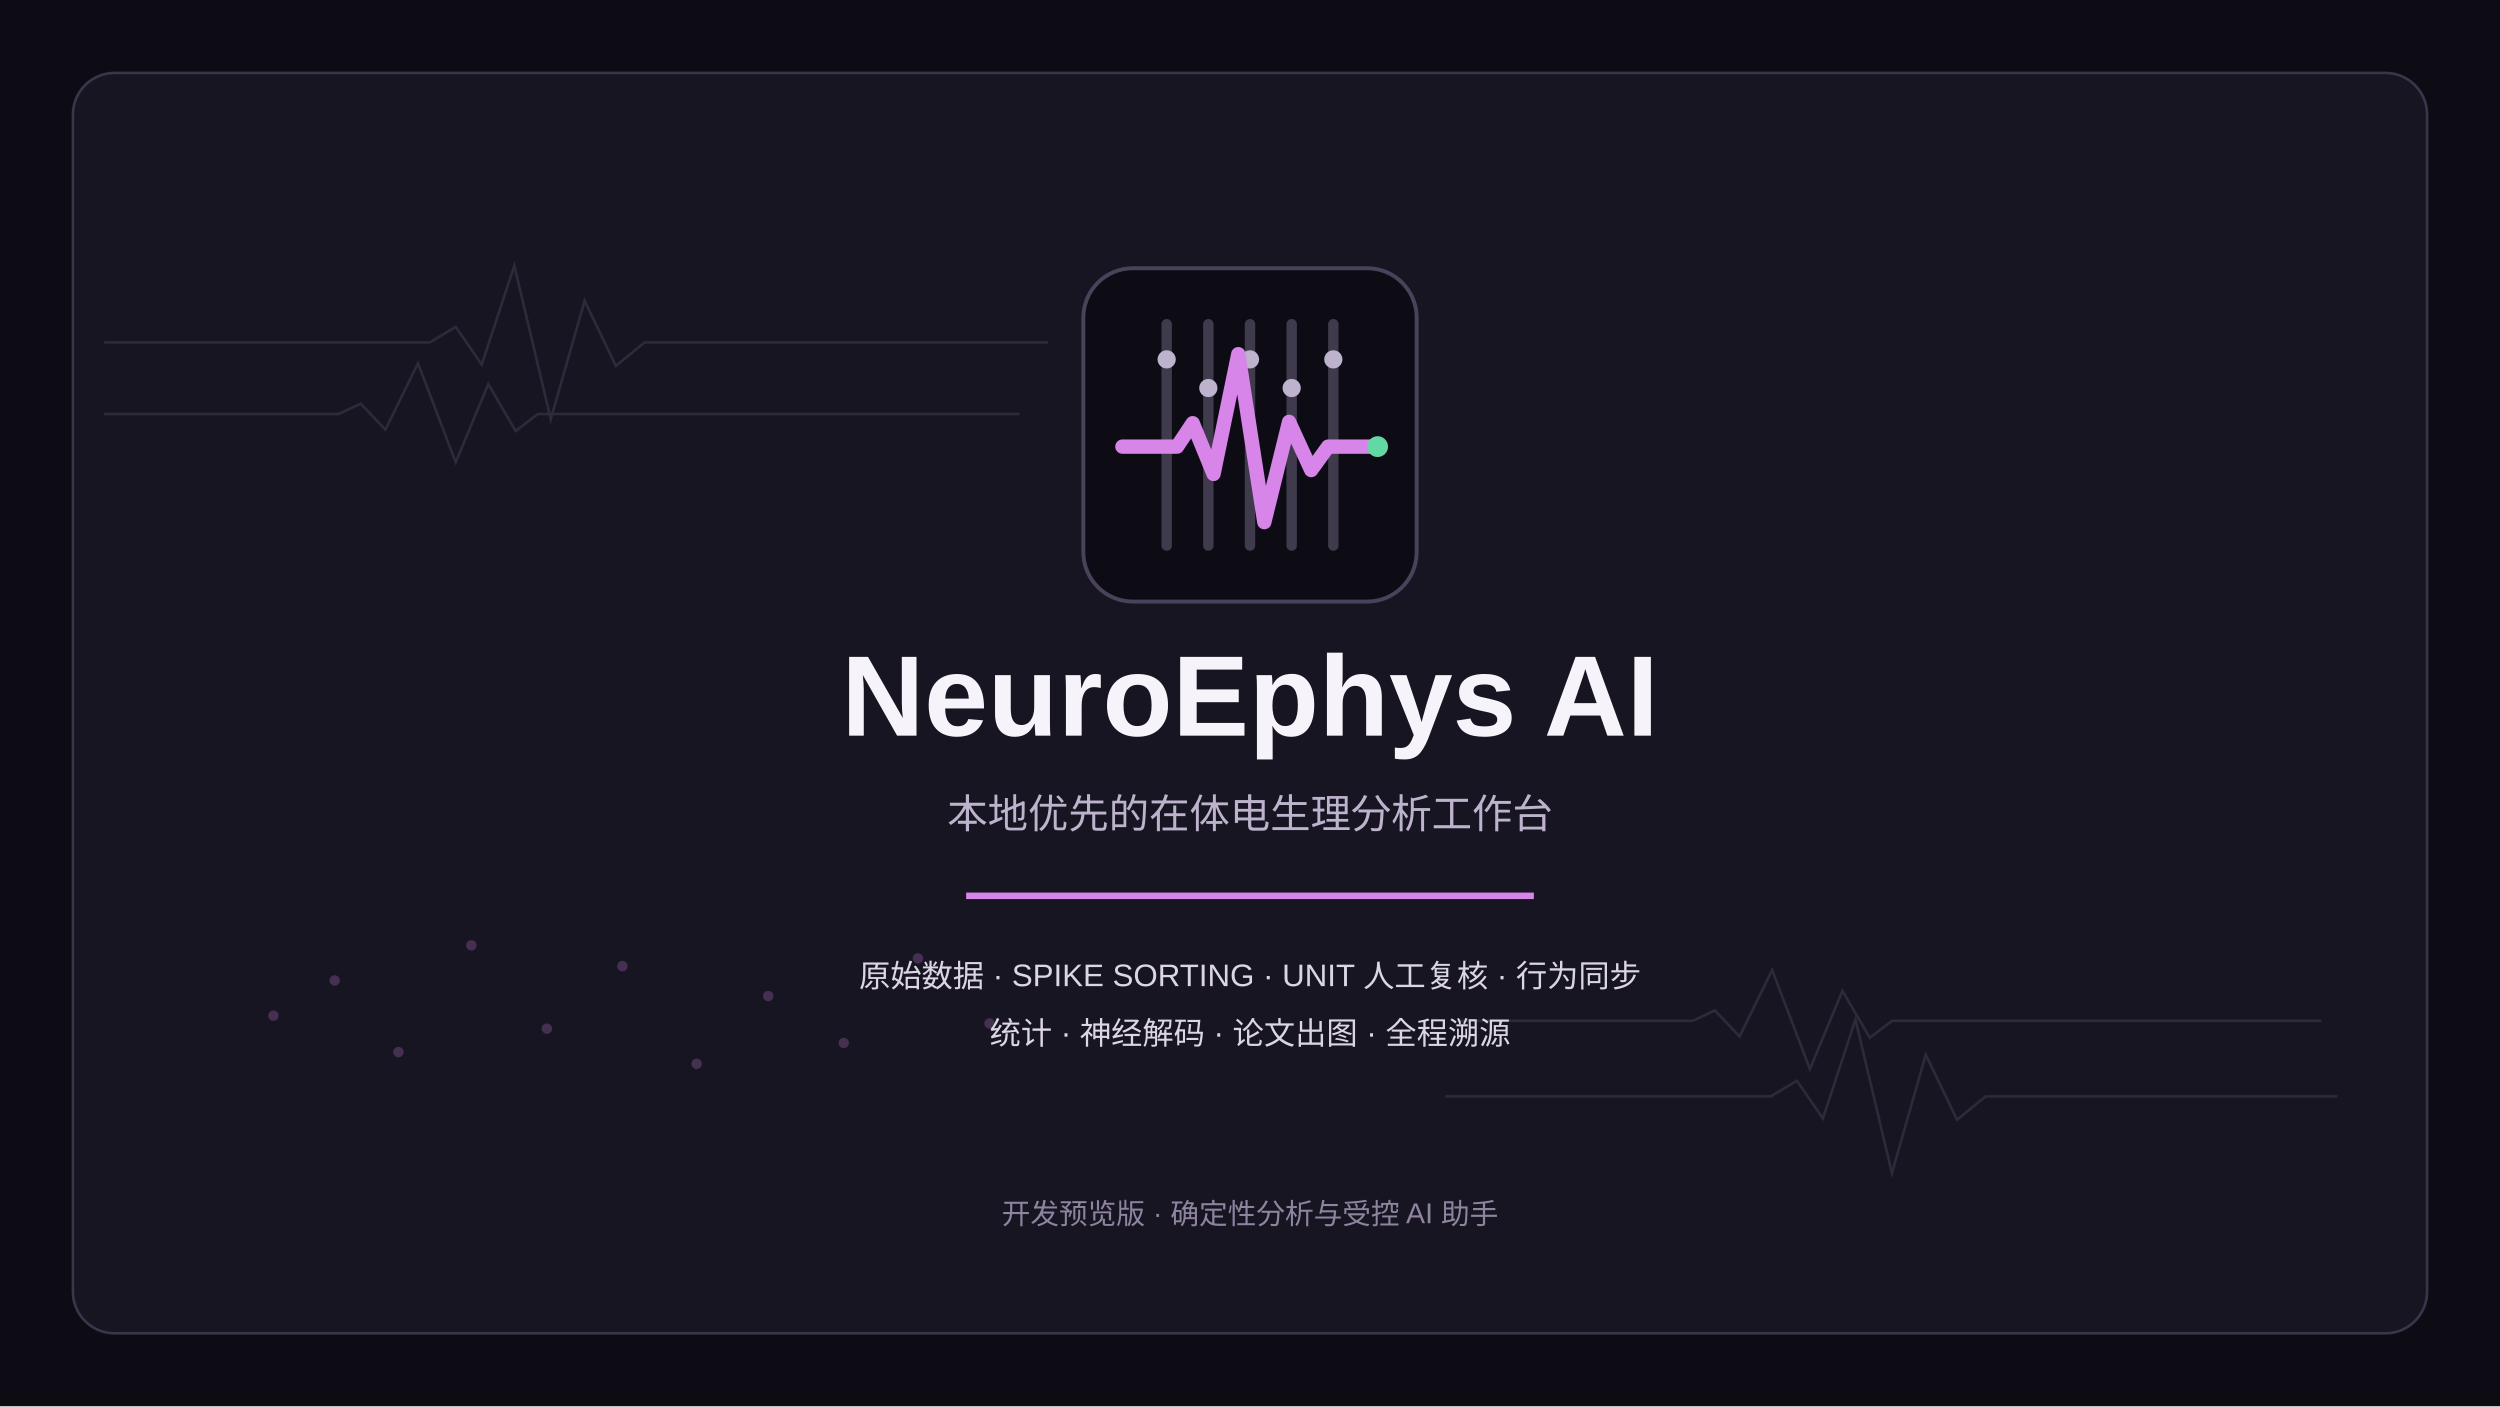
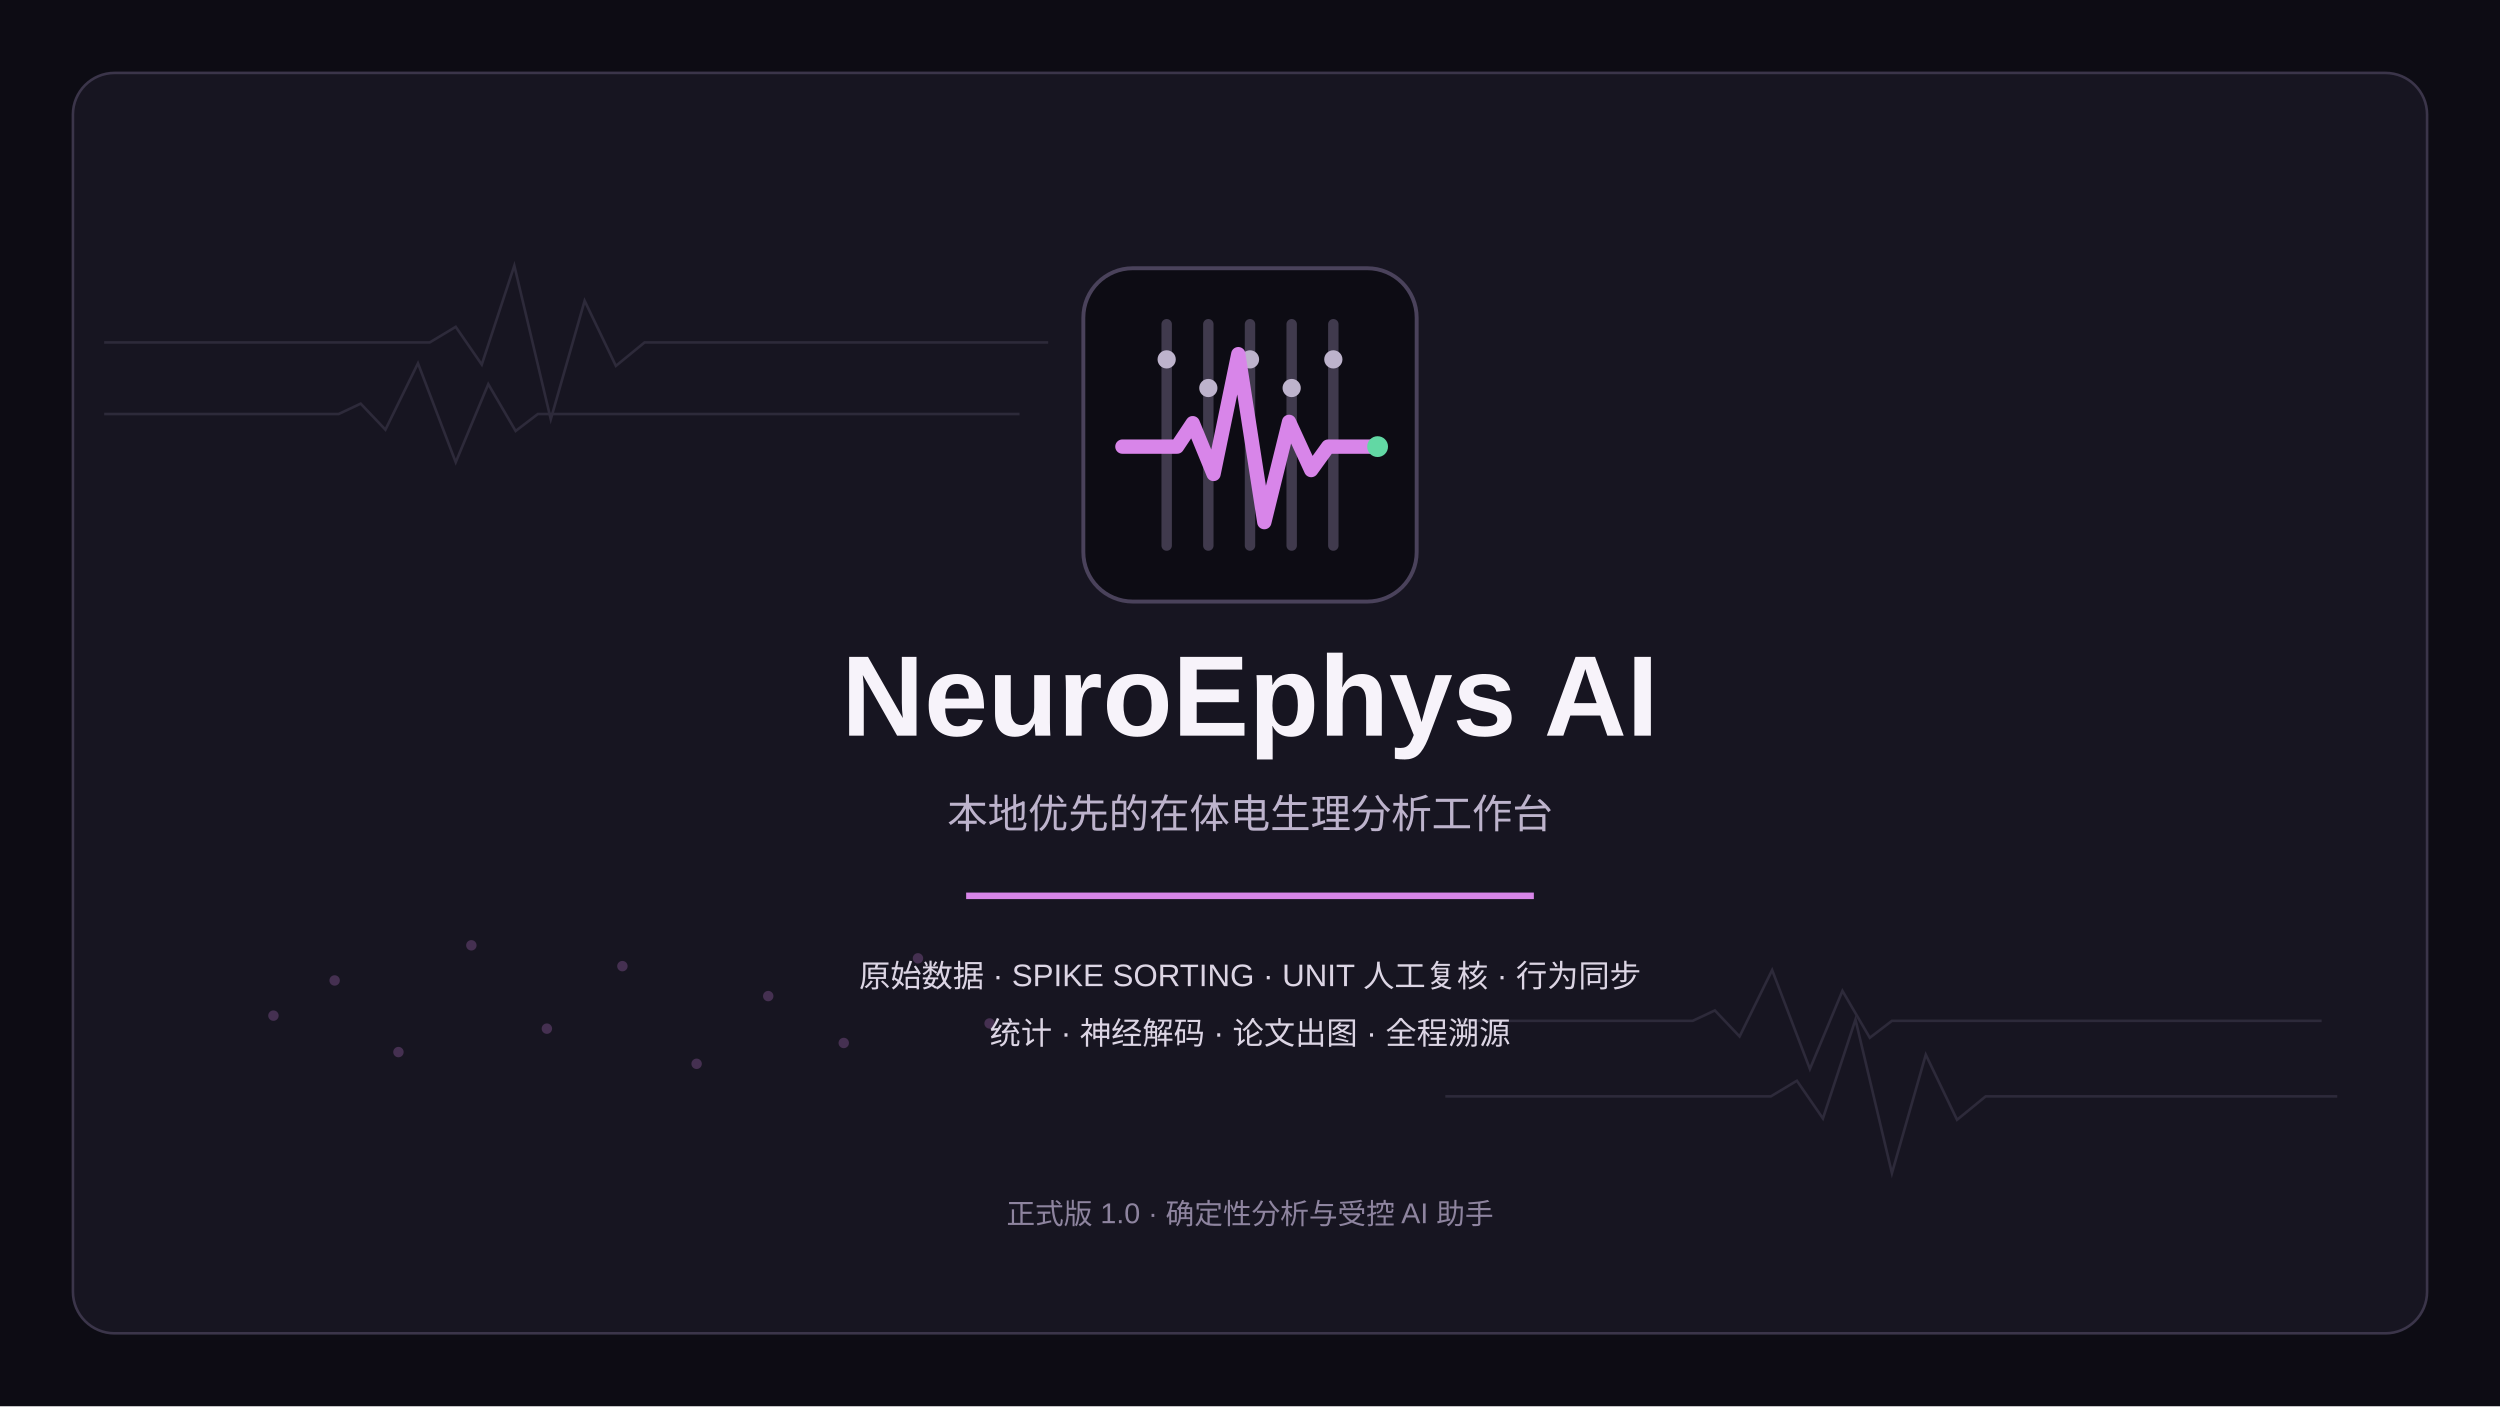
<svg xmlns="http://www.w3.org/2000/svg" viewBox="0 0 1920 1080" role="img" aria-labelledby="title desc">
  <rect width="1920" height="1080" fill="#0D0C14" />
  <rect x="56" y="56" width="1808" height="968" rx="32" fill="#171521" stroke="#3B354A" stroke-width="2" />
  <g opacity=".24" fill="none" stroke="#746B89" stroke-width="2">
    <path d="M80 263h250l20-12 20 29 25-76 28 118 26-91 24 50 22-18h310" />
    <path d="M80 318h180l17-8 19 20 25-51 29 76 25-60 21 36 17-13h370" />
    <path d="M1120 784h180l17-8 19 20 25-51 29 76 25-60 21 36 17-13h330" />
    <path d="M1110 842h250l20-12 20 29 25-76 28 118 26-91 24 50 22-18h270" />
  </g>
  <g opacity=".24" fill="#D885E9">
    <circle cx="210" cy="780" r="4" />
    <circle cx="257" cy="753" r="4" />
    <circle cx="306" cy="808" r="4" />
    <circle cx="362" cy="726" r="4" />
    <circle cx="420" cy="790" r="4" />
    <circle cx="478" cy="742" r="4" />
    <circle cx="535" cy="817" r="4" />
    <circle cx="590" cy="765" r="4" />
    <circle cx="648" cy="801" r="4" />
    <circle cx="705" cy="736" r="4" />
    <circle cx="760" cy="786" r="4" />
  </g>
  <g transform="translate(832 206)">
    <rect width="256" height="256" rx="38" fill="#0D0C14" stroke="#4A425B" stroke-width="3" />
    <path d="M64 43v170M96 43v170M128 43v170M160 43v170M192 43v170" fill="none" stroke="#403A4D" stroke-width="8" stroke-linecap="round" />
    <circle cx="64" cy="70" r="7" fill="#BDB3CC" />
    <circle cx="96" cy="92" r="7" fill="#BDB3CC" />
    <circle cx="128" cy="70" r="7" fill="#BDB3CC" />
    <circle cx="160" cy="92" r="7" fill="#BDB3CC" />
    <circle cx="192" cy="70" r="7" fill="#BDB3CC" />
    <path d="M30 137h42l12-18 16 39 19-92 20 129 19-77 17 37 13-18h38" fill="none" stroke="#D885E9" stroke-width="11" stroke-linejoin="round" stroke-linecap="round" />
    <circle cx="226" cy="137" r="8" fill="#62D8A4" />
  </g>
  <text x="960" y="565" text-anchor="middle" fill="#F7F3FA" font-family="Microsoft YaHei, Segoe UI, Arial, sans-serif" font-size="88" font-weight="700">NeuroEphys AI</text>
  <text x="960" y="636" text-anchor="middle" fill="#BDB3CC" font-family="Microsoft YaHei, Segoe UI, Arial, sans-serif" font-size="31">本地优先的在体电生理分析工作台</text>
  <line x1="742" y1="688" x2="1178" y2="688" stroke="#D885E9" stroke-width="5" />
  <g font-family="Microsoft YaHei, Segoe UI, Arial, sans-serif" font-size="24" fill="#DCD5E4">
    <text x="960" y="758" text-anchor="middle">原始数据 · SPIKE SORTING · UNIT 人工复核 · 行为同步</text>
    <text x="960" y="802" text-anchor="middle">统计 · 神经解码 · 论文出图 · 全程溯源</text>
  </g>
-   <text x="960" y="940" text-anchor="middle" fill="#8E849F" font-family="Microsoft YaHei, Segoe UI, Arial, sans-serif" font-size="22">开发预览版 · 确定性分析与受控 AI 助手</text>
+   <text x="960" y="940" text-anchor="middle" fill="#8E849F" font-family="Microsoft YaHei, Segoe UI, Arial, sans-serif" font-size="22">正式版 1.0 · 确定性分析与受控 AI 助手</text>
</svg>
